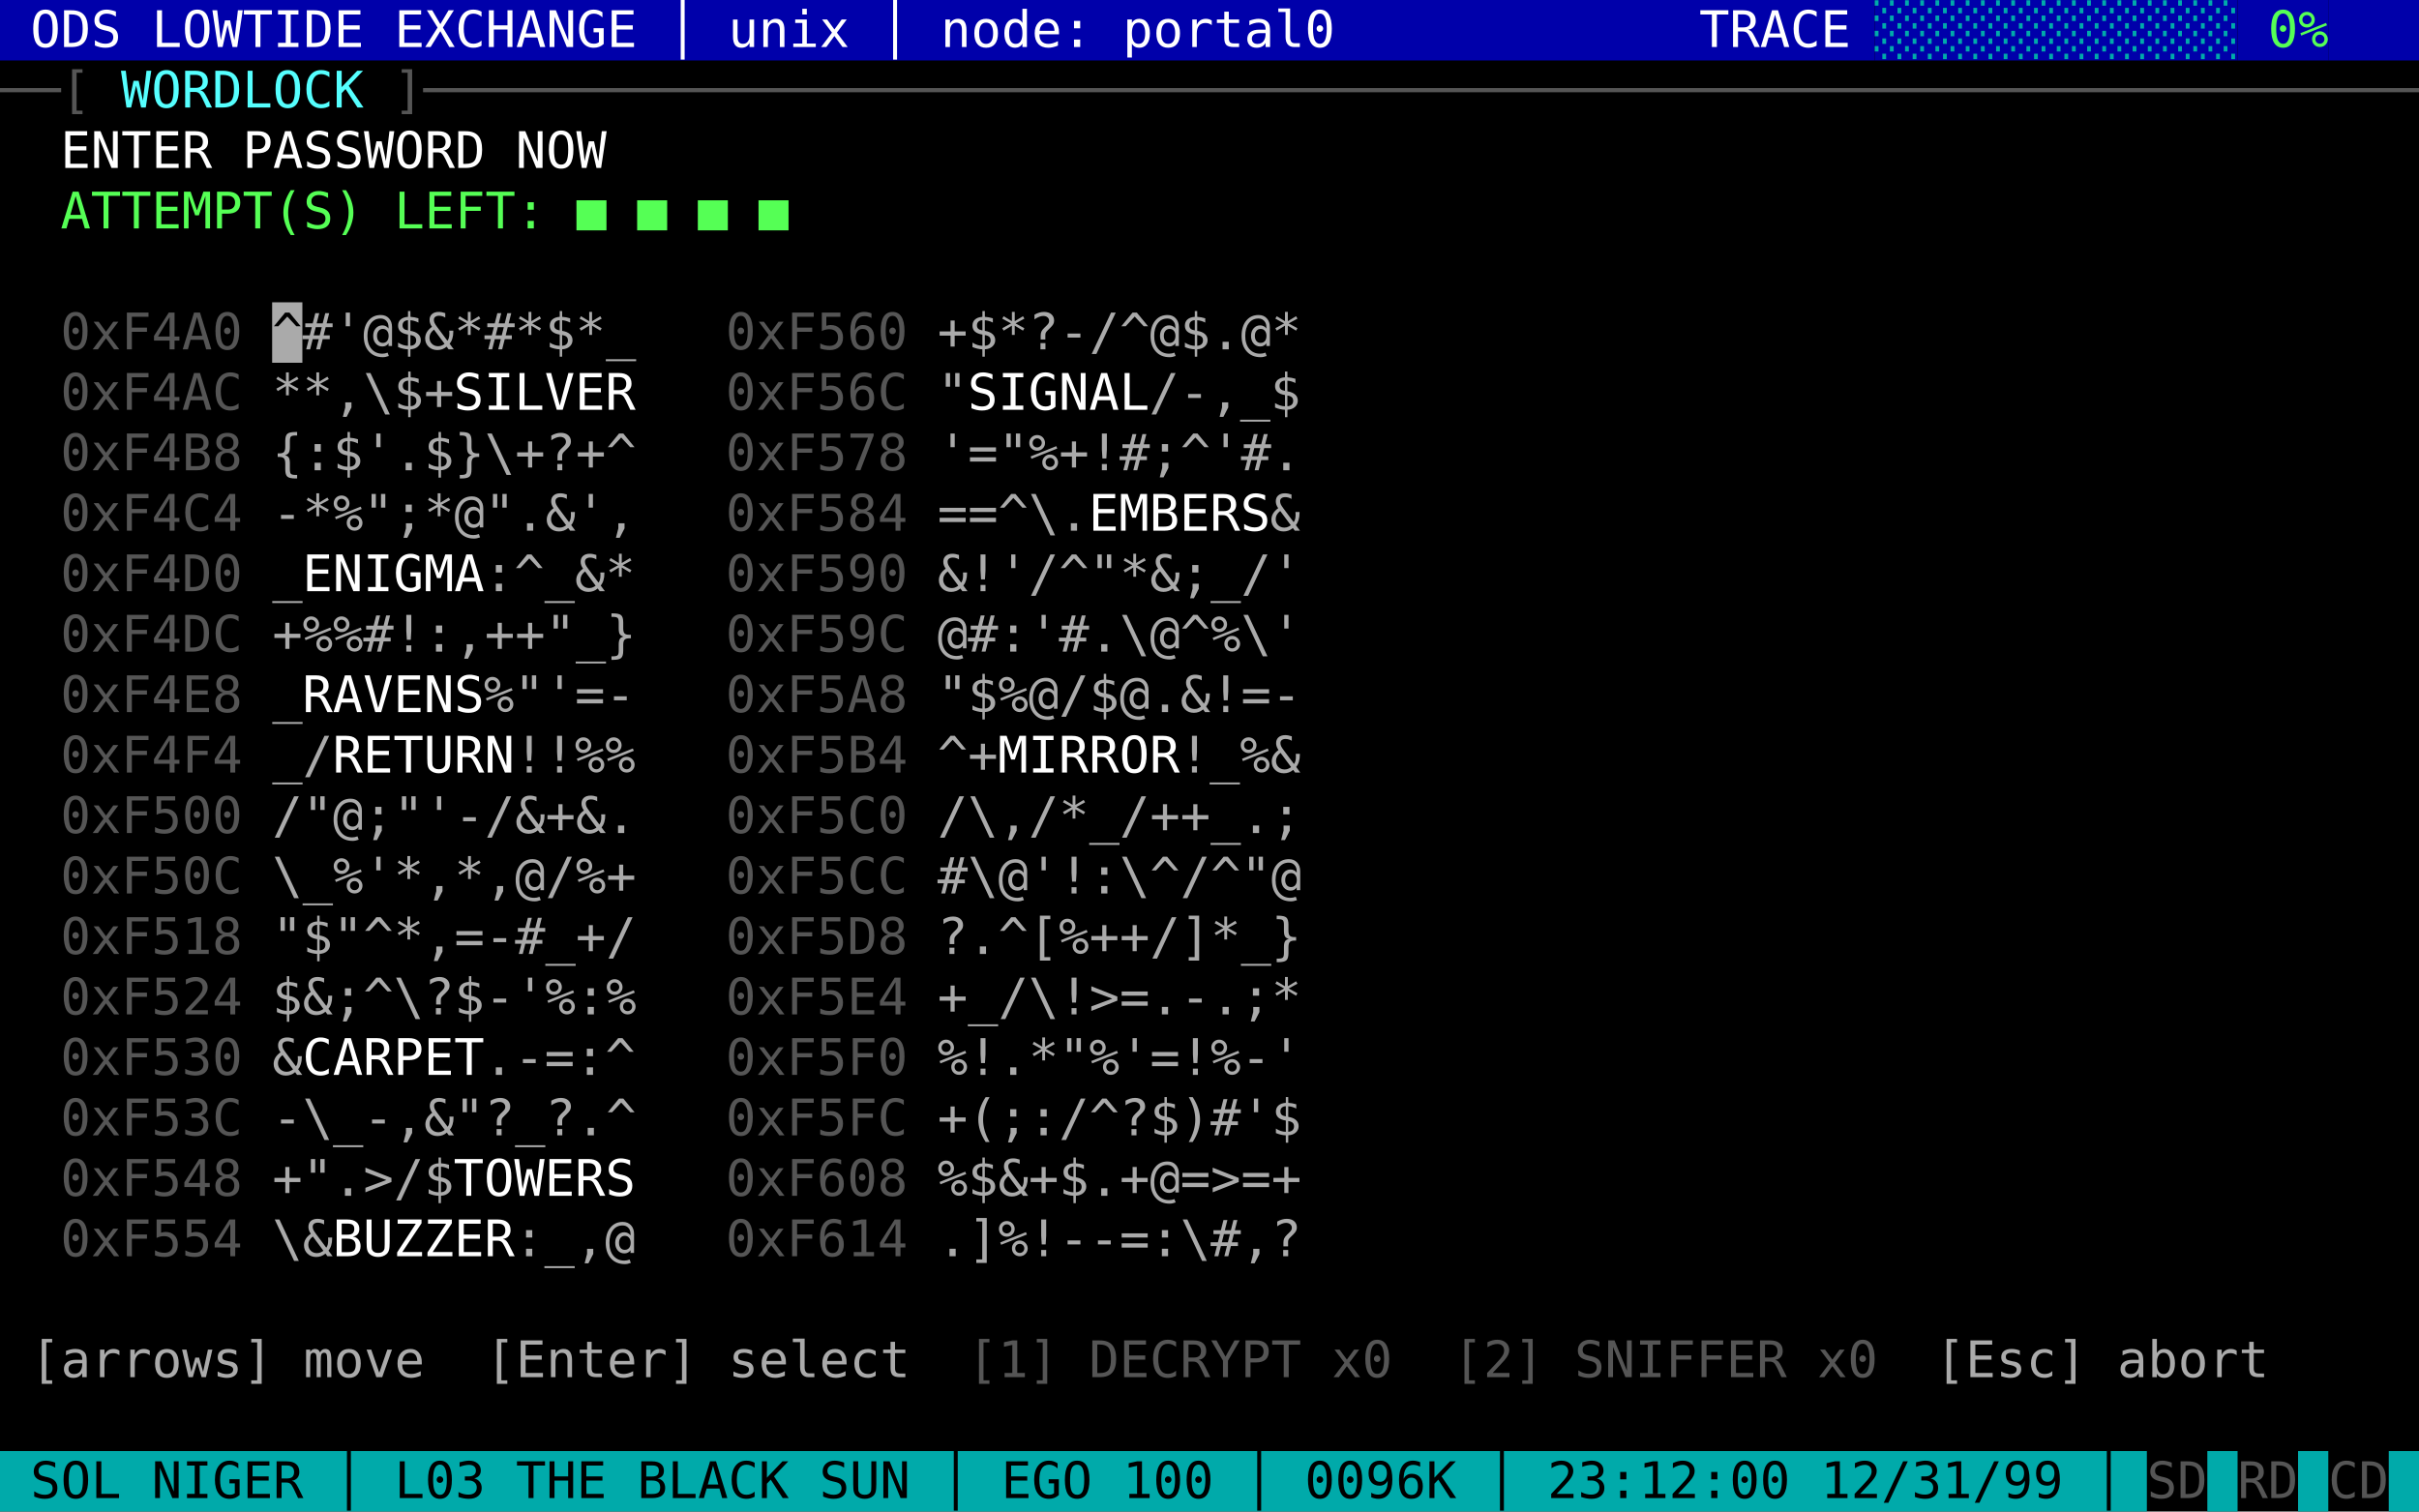
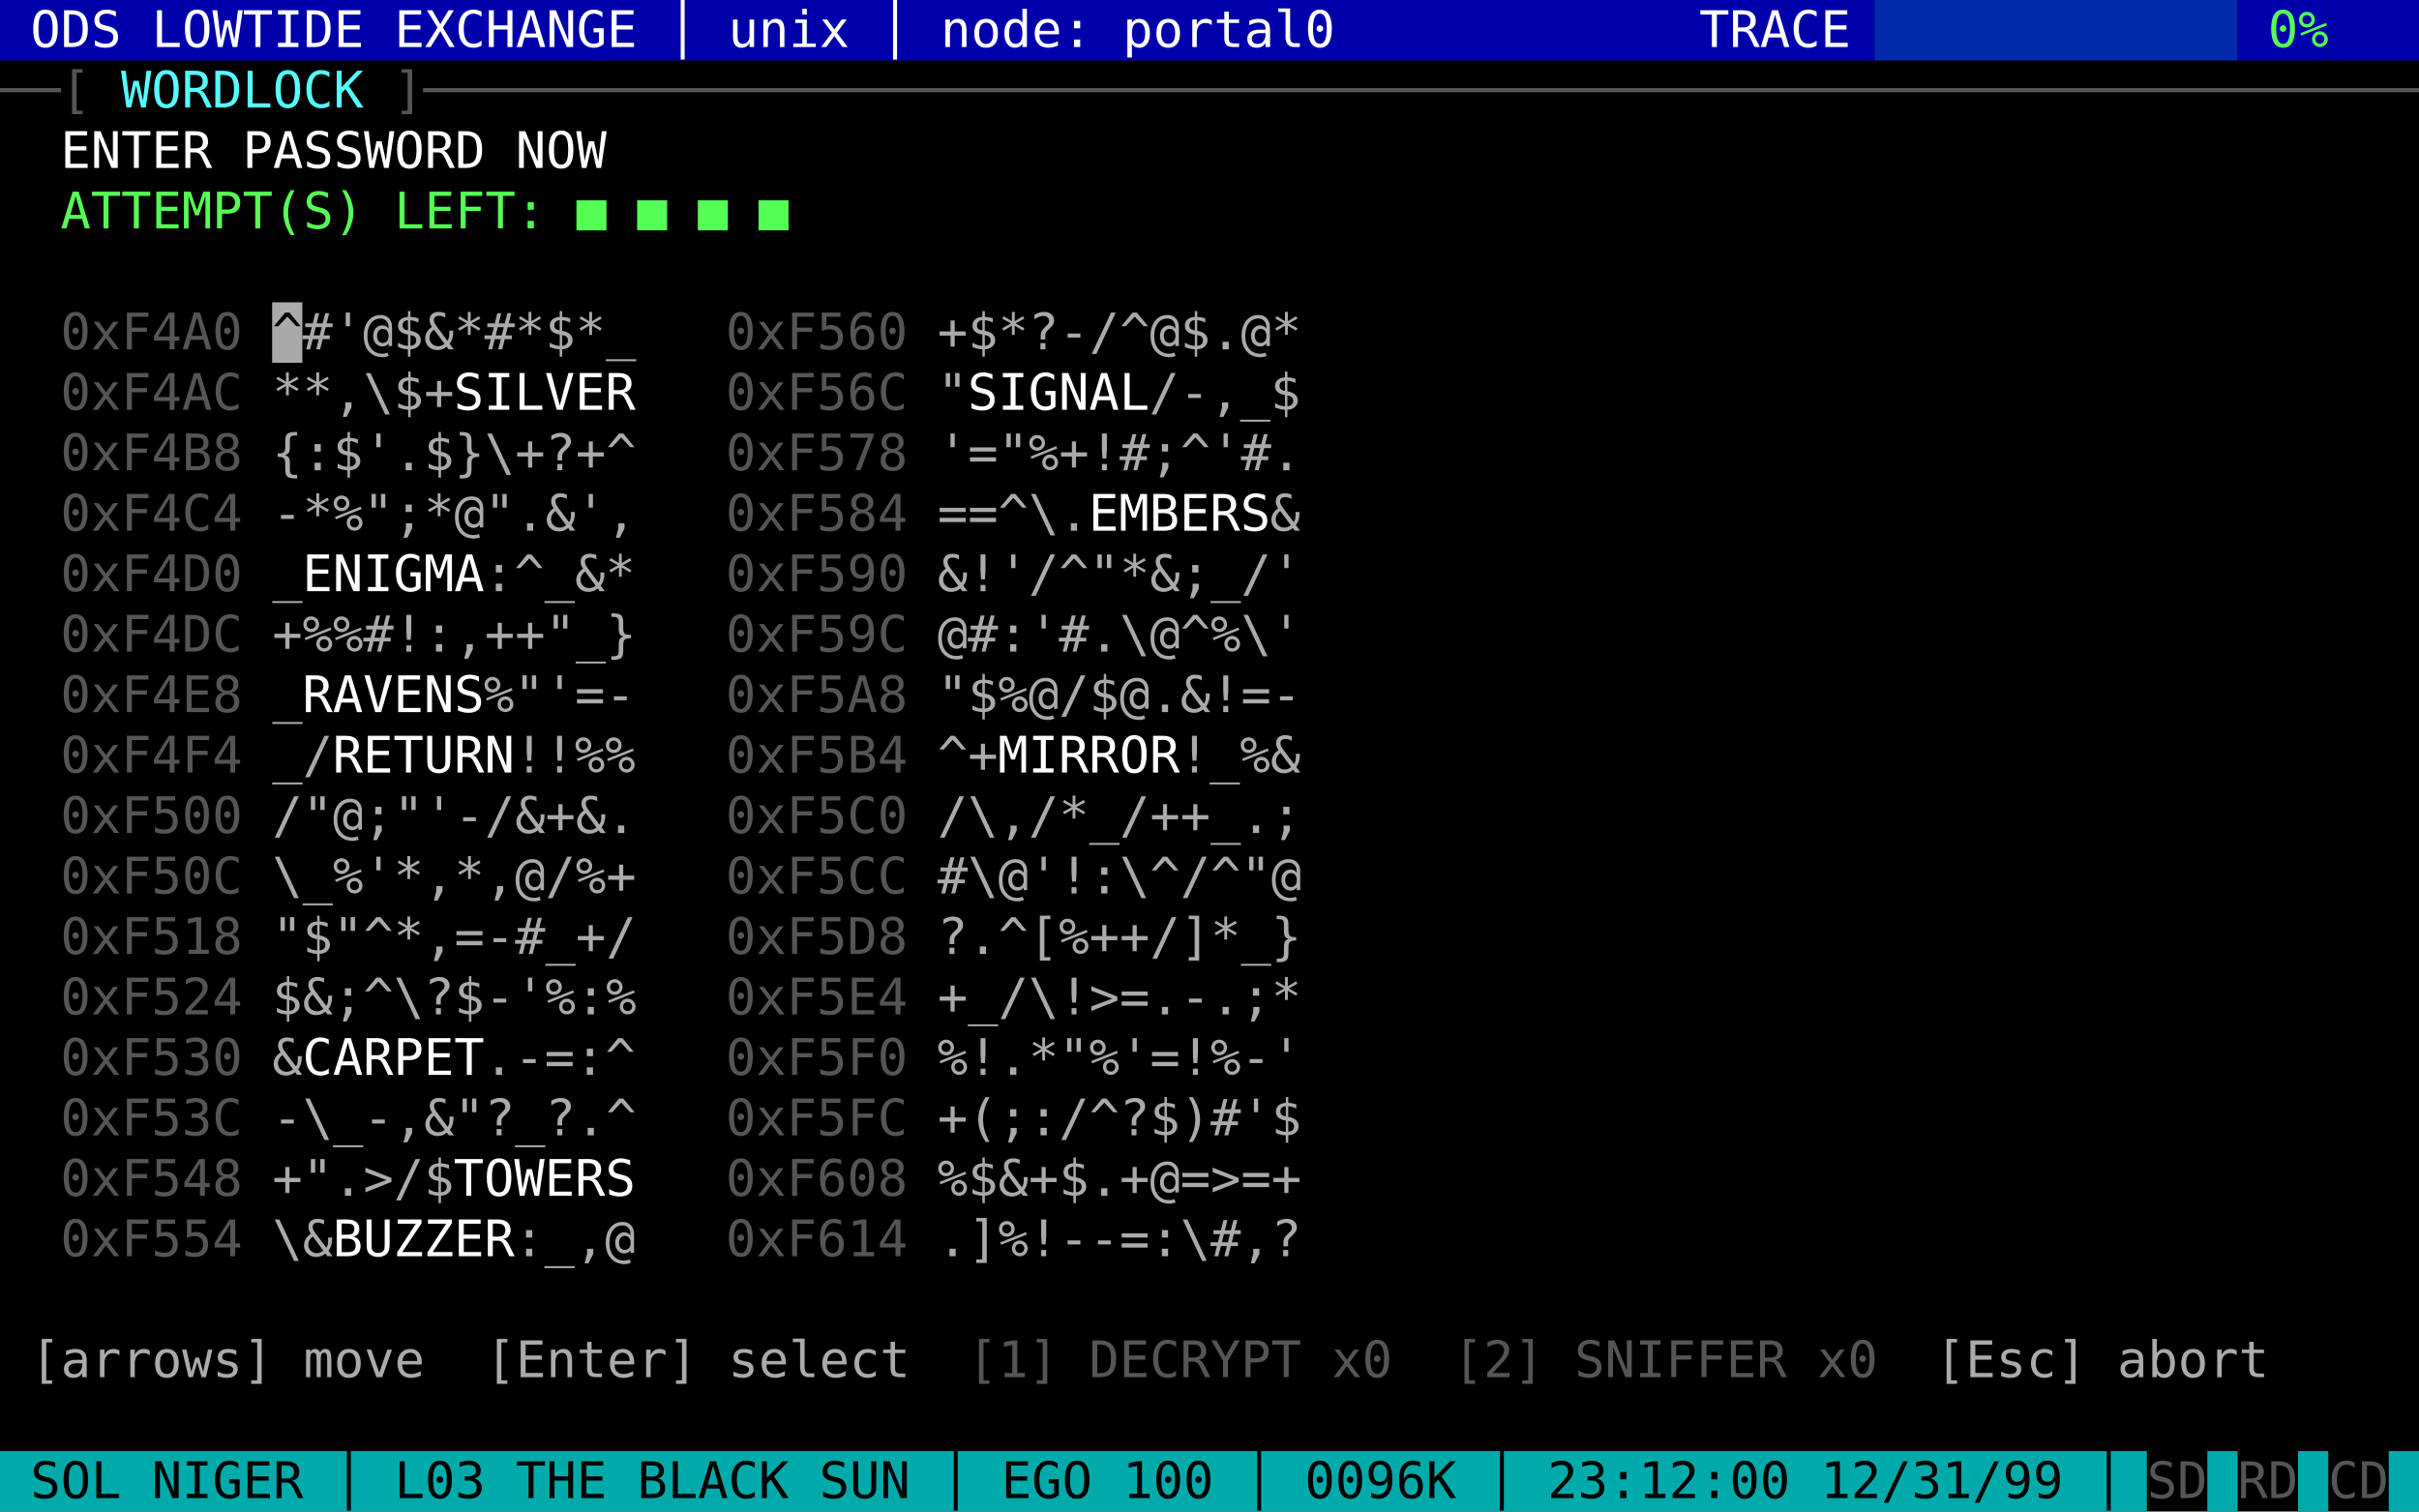
<svg xmlns="http://www.w3.org/2000/svg" width="720" height="450" viewBox="0 0 720 450" font-family="Menlo, Consolas, 'DejaVu Sans Mono', monospace" font-size="15" style="white-space:pre">
-   <rect width="720" height="450" fill="#000000" />
+   <rect x="0" y="0" width="720" height="450" fill="#000000" />
  <rect x="0" y="0" width="558" height="18" fill="#0000aa" />
  <text x="0" y="14" fill="#ffffff" textLength="558" lengthAdjust="spacingAndGlyphs" xml:space="preserve"> ODS LOWTIDE EXCHANGE │ unix │ node: portal0            TRACE </text>
  <rect x="558" y="0" width="108" height="18" fill="#0000aa" />
-   <text x="558" y="14" fill="#00aaaa" textLength="108" lengthAdjust="spacingAndGlyphs" xml:space="preserve">░░░░░░░░░░░░</text>
+   <rect x="558" y="0" width="108" height="18" fill="#00aaaa" fill-opacity="0.25" />
  <rect x="666" y="0" width="27" height="18" fill="#0000aa" />
  <text x="666" y="14" fill="#55ff55" textLength="27" lengthAdjust="spacingAndGlyphs" xml:space="preserve"> 0%</text>
  <rect x="693" y="0" width="27" height="18" fill="#0000aa" />
  <text x="0" y="32" fill="#555555" textLength="36" lengthAdjust="spacingAndGlyphs" xml:space="preserve">──[ </text>
  <text x="36" y="32" fill="#55ffff" textLength="72" lengthAdjust="spacingAndGlyphs" xml:space="preserve">WORDLOCK</text>
  <text x="108" y="32" fill="#555555" textLength="612" lengthAdjust="spacingAndGlyphs" xml:space="preserve"> ]──────────────────────────────────────────────────────────────────</text>
  <text x="18" y="50" fill="#ffffff" textLength="162" lengthAdjust="spacingAndGlyphs" xml:space="preserve">ENTER PASSWORD NOW</text>
  <text x="18" y="68" fill="#55ff55" textLength="216" lengthAdjust="spacingAndGlyphs" xml:space="preserve">ATTEMPT(S) LEFT: ■ ■ ■ ■</text>
  <text x="18" y="104" fill="#555555" textLength="54" lengthAdjust="spacingAndGlyphs" xml:space="preserve">0xF4A0</text>
  <rect x="81" y="90" width="9" height="18" fill="#aaaaaa" />
  <text x="81" y="104" fill="#000000" textLength="9" lengthAdjust="spacingAndGlyphs" xml:space="preserve">^</text>
  <text x="90" y="104" fill="#aaaaaa" textLength="126" lengthAdjust="spacingAndGlyphs" xml:space="preserve">#'@$&amp;*#*$*_   </text>
  <text x="216" y="104" fill="#555555" textLength="54" lengthAdjust="spacingAndGlyphs" xml:space="preserve">0xF560</text>
  <text x="270" y="104" fill="#aaaaaa" textLength="450" lengthAdjust="spacingAndGlyphs" xml:space="preserve"> +$*?-/^@$.@*                                     </text>
  <text x="18" y="122" fill="#555555" textLength="54" lengthAdjust="spacingAndGlyphs" xml:space="preserve">0xF4AC</text>
  <text x="72" y="122" fill="#aaaaaa" textLength="63" lengthAdjust="spacingAndGlyphs" xml:space="preserve"> **,\$+</text>
  <text x="135" y="122" fill="#ffffff" textLength="54" lengthAdjust="spacingAndGlyphs" xml:space="preserve">SILVER</text>
  <text x="216" y="122" fill="#555555" textLength="54" lengthAdjust="spacingAndGlyphs" xml:space="preserve">0xF56C</text>
  <text x="270" y="122" fill="#aaaaaa" textLength="18" lengthAdjust="spacingAndGlyphs" xml:space="preserve"> "</text>
  <text x="288" y="122" fill="#ffffff" textLength="54" lengthAdjust="spacingAndGlyphs" xml:space="preserve">SIGNAL</text>
  <text x="342" y="122" fill="#aaaaaa" textLength="378" lengthAdjust="spacingAndGlyphs" xml:space="preserve">/-,_$                                     </text>
  <text x="18" y="140" fill="#555555" textLength="54" lengthAdjust="spacingAndGlyphs" xml:space="preserve">0xF4B8</text>
  <text x="72" y="140" fill="#aaaaaa" textLength="144" lengthAdjust="spacingAndGlyphs" xml:space="preserve"> {:$'.$}\+?+^   </text>
  <text x="216" y="140" fill="#555555" textLength="54" lengthAdjust="spacingAndGlyphs" xml:space="preserve">0xF578</text>
  <text x="270" y="140" fill="#aaaaaa" textLength="450" lengthAdjust="spacingAndGlyphs" xml:space="preserve"> '="%+!#;^'#.                                     </text>
  <text x="18" y="158" fill="#555555" textLength="54" lengthAdjust="spacingAndGlyphs" xml:space="preserve">0xF4C4</text>
  <text x="72" y="158" fill="#aaaaaa" textLength="144" lengthAdjust="spacingAndGlyphs" xml:space="preserve"> -*%";*@".&amp;',   </text>
  <text x="216" y="158" fill="#555555" textLength="54" lengthAdjust="spacingAndGlyphs" xml:space="preserve">0xF584</text>
  <text x="270" y="158" fill="#aaaaaa" textLength="54" lengthAdjust="spacingAndGlyphs" xml:space="preserve"> ==^\.</text>
  <text x="324" y="158" fill="#ffffff" textLength="54" lengthAdjust="spacingAndGlyphs" xml:space="preserve">EMBERS</text>
  <text x="378" y="158" fill="#aaaaaa" textLength="342" lengthAdjust="spacingAndGlyphs" xml:space="preserve">&amp;                                     </text>
  <text x="18" y="176" fill="#555555" textLength="54" lengthAdjust="spacingAndGlyphs" xml:space="preserve">0xF4D0</text>
  <text x="72" y="176" fill="#aaaaaa" textLength="18" lengthAdjust="spacingAndGlyphs" xml:space="preserve"> _</text>
  <text x="90" y="176" fill="#ffffff" textLength="54" lengthAdjust="spacingAndGlyphs" xml:space="preserve">ENIGMA</text>
  <text x="144" y="176" fill="#aaaaaa" textLength="72" lengthAdjust="spacingAndGlyphs" xml:space="preserve">:^_&amp;*   </text>
  <text x="216" y="176" fill="#555555" textLength="54" lengthAdjust="spacingAndGlyphs" xml:space="preserve">0xF590</text>
  <text x="270" y="176" fill="#aaaaaa" textLength="450" lengthAdjust="spacingAndGlyphs" xml:space="preserve"> &amp;!'/^"*&amp;;_/'                                     </text>
  <text x="18" y="194" fill="#555555" textLength="54" lengthAdjust="spacingAndGlyphs" xml:space="preserve">0xF4DC</text>
  <text x="72" y="194" fill="#aaaaaa" textLength="144" lengthAdjust="spacingAndGlyphs" xml:space="preserve"> +%%#!:,++"_}   </text>
  <text x="216" y="194" fill="#555555" textLength="54" lengthAdjust="spacingAndGlyphs" xml:space="preserve">0xF59C</text>
  <text x="270" y="194" fill="#aaaaaa" textLength="450" lengthAdjust="spacingAndGlyphs" xml:space="preserve"> @#:'#.\@^%\'                                     </text>
  <text x="18" y="212" fill="#555555" textLength="54" lengthAdjust="spacingAndGlyphs" xml:space="preserve">0xF4E8</text>
  <text x="72" y="212" fill="#aaaaaa" textLength="18" lengthAdjust="spacingAndGlyphs" xml:space="preserve"> _</text>
  <text x="90" y="212" fill="#ffffff" textLength="54" lengthAdjust="spacingAndGlyphs" xml:space="preserve">RAVENS</text>
  <text x="144" y="212" fill="#aaaaaa" textLength="72" lengthAdjust="spacingAndGlyphs" xml:space="preserve">%"'=-   </text>
  <text x="216" y="212" fill="#555555" textLength="54" lengthAdjust="spacingAndGlyphs" xml:space="preserve">0xF5A8</text>
  <text x="270" y="212" fill="#aaaaaa" textLength="450" lengthAdjust="spacingAndGlyphs" xml:space="preserve"> "$%@/$@.&amp;!=-                                     </text>
  <text x="18" y="230" fill="#555555" textLength="54" lengthAdjust="spacingAndGlyphs" xml:space="preserve">0xF4F4</text>
  <text x="72" y="230" fill="#aaaaaa" textLength="27" lengthAdjust="spacingAndGlyphs" xml:space="preserve"> _/</text>
  <text x="99" y="230" fill="#ffffff" textLength="54" lengthAdjust="spacingAndGlyphs" xml:space="preserve">RETURN</text>
  <text x="153" y="230" fill="#aaaaaa" textLength="63" lengthAdjust="spacingAndGlyphs" xml:space="preserve">!!%%   </text>
  <text x="216" y="230" fill="#555555" textLength="54" lengthAdjust="spacingAndGlyphs" xml:space="preserve">0xF5B4</text>
  <text x="270" y="230" fill="#aaaaaa" textLength="27" lengthAdjust="spacingAndGlyphs" xml:space="preserve"> ^+</text>
  <text x="297" y="230" fill="#ffffff" textLength="54" lengthAdjust="spacingAndGlyphs" xml:space="preserve">MIRROR</text>
  <text x="351" y="230" fill="#aaaaaa" textLength="369" lengthAdjust="spacingAndGlyphs" xml:space="preserve">!_%&amp;                                     </text>
  <text x="18" y="248" fill="#555555" textLength="54" lengthAdjust="spacingAndGlyphs" xml:space="preserve">0xF500</text>
  <text x="72" y="248" fill="#aaaaaa" textLength="144" lengthAdjust="spacingAndGlyphs" xml:space="preserve"> /"@;"'-/&amp;+&amp;.   </text>
  <text x="216" y="248" fill="#555555" textLength="54" lengthAdjust="spacingAndGlyphs" xml:space="preserve">0xF5C0</text>
  <text x="270" y="248" fill="#aaaaaa" textLength="450" lengthAdjust="spacingAndGlyphs" xml:space="preserve"> /\,/*_/++_.;                                     </text>
  <text x="18" y="266" fill="#555555" textLength="54" lengthAdjust="spacingAndGlyphs" xml:space="preserve">0xF50C</text>
  <text x="72" y="266" fill="#aaaaaa" textLength="144" lengthAdjust="spacingAndGlyphs" xml:space="preserve"> \_%'*,*,@/%+   </text>
  <text x="216" y="266" fill="#555555" textLength="54" lengthAdjust="spacingAndGlyphs" xml:space="preserve">0xF5CC</text>
  <text x="270" y="266" fill="#aaaaaa" textLength="450" lengthAdjust="spacingAndGlyphs" xml:space="preserve"> #\@'!:\^/^"@                                     </text>
  <text x="18" y="284" fill="#555555" textLength="54" lengthAdjust="spacingAndGlyphs" xml:space="preserve">0xF518</text>
  <text x="72" y="284" fill="#aaaaaa" textLength="144" lengthAdjust="spacingAndGlyphs" xml:space="preserve"> "$"^*,=-#_+/   </text>
  <text x="216" y="284" fill="#555555" textLength="54" lengthAdjust="spacingAndGlyphs" xml:space="preserve">0xF5D8</text>
  <text x="270" y="284" fill="#aaaaaa" textLength="450" lengthAdjust="spacingAndGlyphs" xml:space="preserve"> ?.^[%++/]*_}                                     </text>
  <text x="18" y="302" fill="#555555" textLength="54" lengthAdjust="spacingAndGlyphs" xml:space="preserve">0xF524</text>
  <text x="72" y="302" fill="#aaaaaa" textLength="144" lengthAdjust="spacingAndGlyphs" xml:space="preserve"> $&amp;;^\?$-'%:%   </text>
  <text x="216" y="302" fill="#555555" textLength="54" lengthAdjust="spacingAndGlyphs" xml:space="preserve">0xF5E4</text>
  <text x="270" y="302" fill="#aaaaaa" textLength="450" lengthAdjust="spacingAndGlyphs" xml:space="preserve"> +_/\!&gt;=.-.;*                                     </text>
  <text x="18" y="320" fill="#555555" textLength="54" lengthAdjust="spacingAndGlyphs" xml:space="preserve">0xF530</text>
  <text x="72" y="320" fill="#aaaaaa" textLength="18" lengthAdjust="spacingAndGlyphs" xml:space="preserve"> &amp;</text>
  <text x="90" y="320" fill="#ffffff" textLength="54" lengthAdjust="spacingAndGlyphs" xml:space="preserve">CARPET</text>
  <text x="144" y="320" fill="#aaaaaa" textLength="72" lengthAdjust="spacingAndGlyphs" xml:space="preserve">.-=:^   </text>
  <text x="216" y="320" fill="#555555" textLength="54" lengthAdjust="spacingAndGlyphs" xml:space="preserve">0xF5F0</text>
  <text x="270" y="320" fill="#aaaaaa" textLength="450" lengthAdjust="spacingAndGlyphs" xml:space="preserve"> %!.*"%'=!%-'                                     </text>
  <text x="18" y="338" fill="#555555" textLength="54" lengthAdjust="spacingAndGlyphs" xml:space="preserve">0xF53C</text>
  <text x="72" y="338" fill="#aaaaaa" textLength="144" lengthAdjust="spacingAndGlyphs" xml:space="preserve"> -\_-,&amp;"?_?.^   </text>
  <text x="216" y="338" fill="#555555" textLength="54" lengthAdjust="spacingAndGlyphs" xml:space="preserve">0xF5FC</text>
  <text x="270" y="338" fill="#aaaaaa" textLength="450" lengthAdjust="spacingAndGlyphs" xml:space="preserve"> +(;:/^?$)#'$                                     </text>
  <text x="18" y="356" fill="#555555" textLength="54" lengthAdjust="spacingAndGlyphs" xml:space="preserve">0xF548</text>
  <text x="72" y="356" fill="#aaaaaa" textLength="63" lengthAdjust="spacingAndGlyphs" xml:space="preserve"> +".&gt;/$</text>
  <text x="135" y="356" fill="#ffffff" textLength="54" lengthAdjust="spacingAndGlyphs" xml:space="preserve">TOWERS</text>
  <text x="216" y="356" fill="#555555" textLength="54" lengthAdjust="spacingAndGlyphs" xml:space="preserve">0xF608</text>
  <text x="270" y="356" fill="#aaaaaa" textLength="450" lengthAdjust="spacingAndGlyphs" xml:space="preserve"> %$&amp;+$.+@=&gt;=+                                     </text>
  <text x="18" y="374" fill="#555555" textLength="54" lengthAdjust="spacingAndGlyphs" xml:space="preserve">0xF554</text>
  <text x="72" y="374" fill="#aaaaaa" textLength="27" lengthAdjust="spacingAndGlyphs" xml:space="preserve"> \&amp;</text>
  <text x="99" y="374" fill="#ffffff" textLength="54" lengthAdjust="spacingAndGlyphs" xml:space="preserve">BUZZER</text>
  <text x="153" y="374" fill="#aaaaaa" textLength="63" lengthAdjust="spacingAndGlyphs" xml:space="preserve">:_,@   </text>
  <text x="216" y="374" fill="#555555" textLength="54" lengthAdjust="spacingAndGlyphs" xml:space="preserve">0xF614</text>
  <text x="270" y="374" fill="#aaaaaa" textLength="450" lengthAdjust="spacingAndGlyphs" xml:space="preserve"> .]%!--=:\#,?                                     </text>
  <text x="0" y="410" fill="#aaaaaa" textLength="288" lengthAdjust="spacingAndGlyphs" xml:space="preserve"> [arrows] move  [Enter] select  </text>
  <text x="288" y="410" fill="#555555" textLength="288" lengthAdjust="spacingAndGlyphs" xml:space="preserve">[1] DECRYPT x0  [2] SNIFFER x0  </text>
  <text x="576" y="410" fill="#aaaaaa" textLength="144" lengthAdjust="spacingAndGlyphs" xml:space="preserve">[Esc] abort     </text>
  <rect x="0" y="432" width="639" height="18" fill="#00aaaa" />
  <text x="0" y="446" fill="#000000" textLength="639" lengthAdjust="spacingAndGlyphs" xml:space="preserve"> SOL NIGER │ L03 THE BLACK SUN │ EGO 100 │ 0096K │ 23:12:00 12/31/99 │ </text>
  <text x="639" y="446" fill="#555555" textLength="18" lengthAdjust="spacingAndGlyphs" xml:space="preserve">SD</text>
  <rect x="657" y="432" width="9" height="18" fill="#00aaaa" />
  <text x="666" y="446" fill="#555555" textLength="18" lengthAdjust="spacingAndGlyphs" xml:space="preserve">RD</text>
  <rect x="684" y="432" width="9" height="18" fill="#00aaaa" />
  <text x="693" y="446" fill="#555555" textLength="18" lengthAdjust="spacingAndGlyphs" xml:space="preserve">CD</text>
  <rect x="711" y="432" width="9" height="18" fill="#00aaaa" />
</svg>
